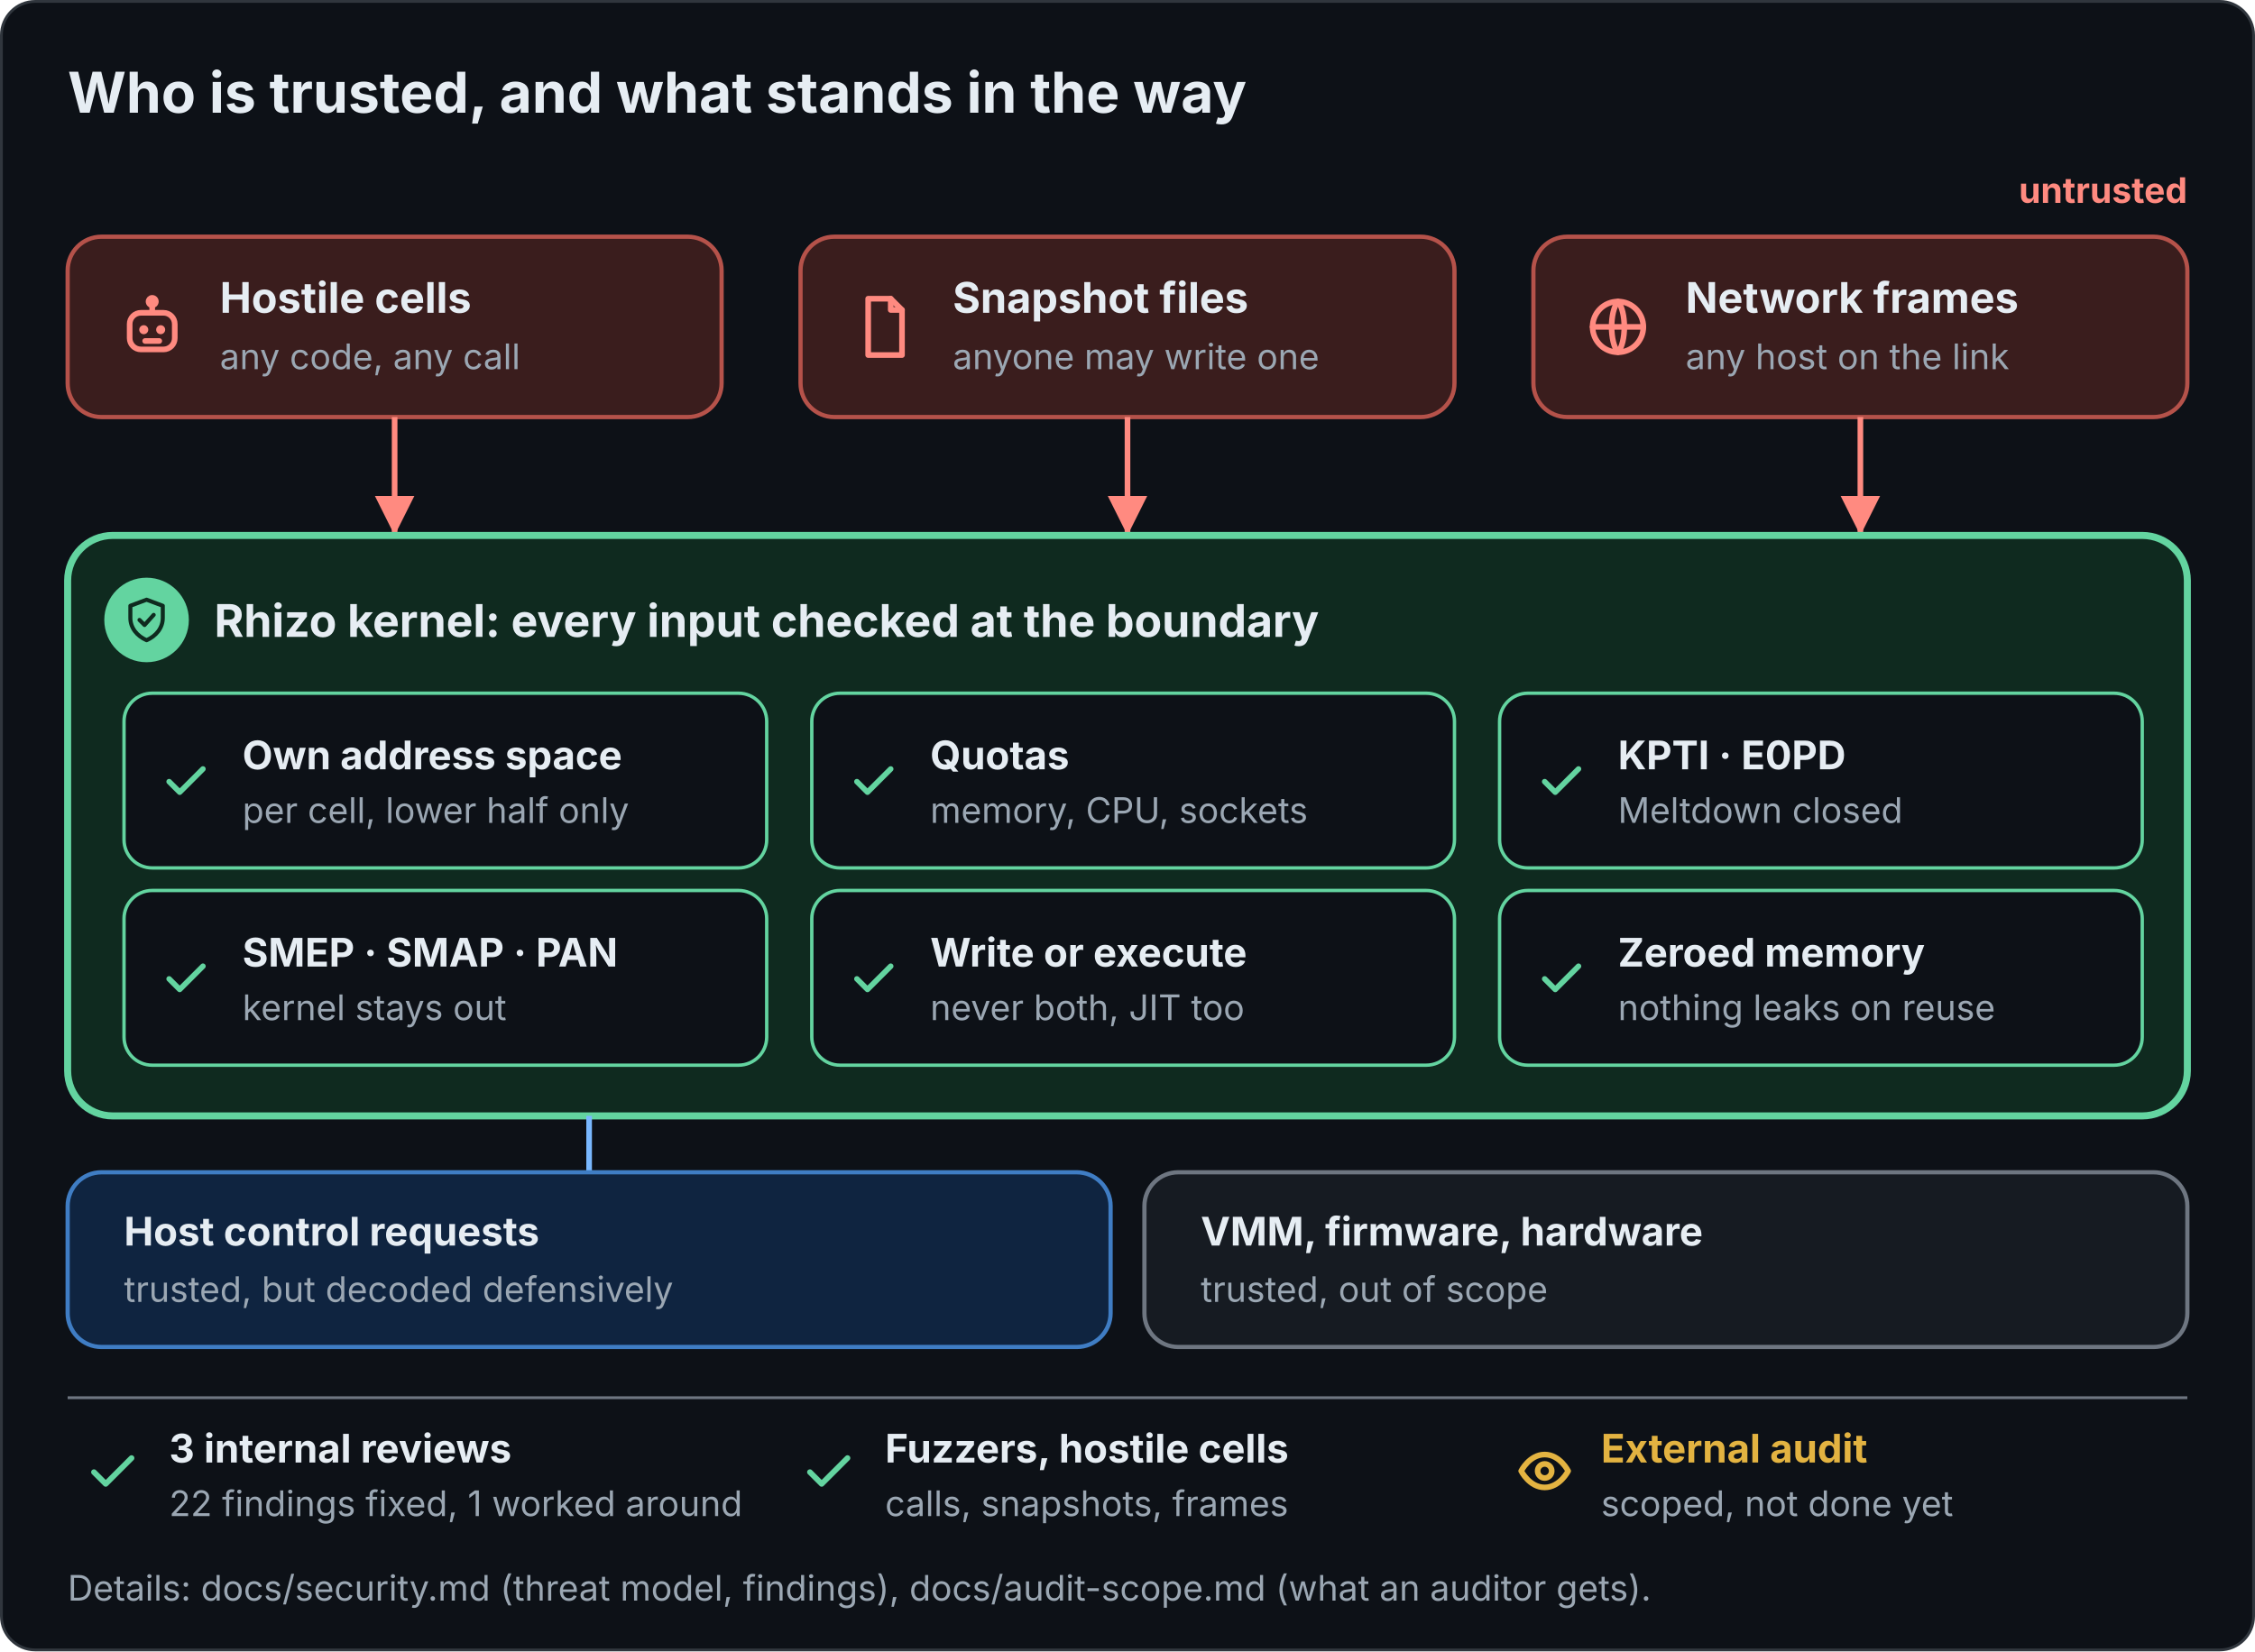
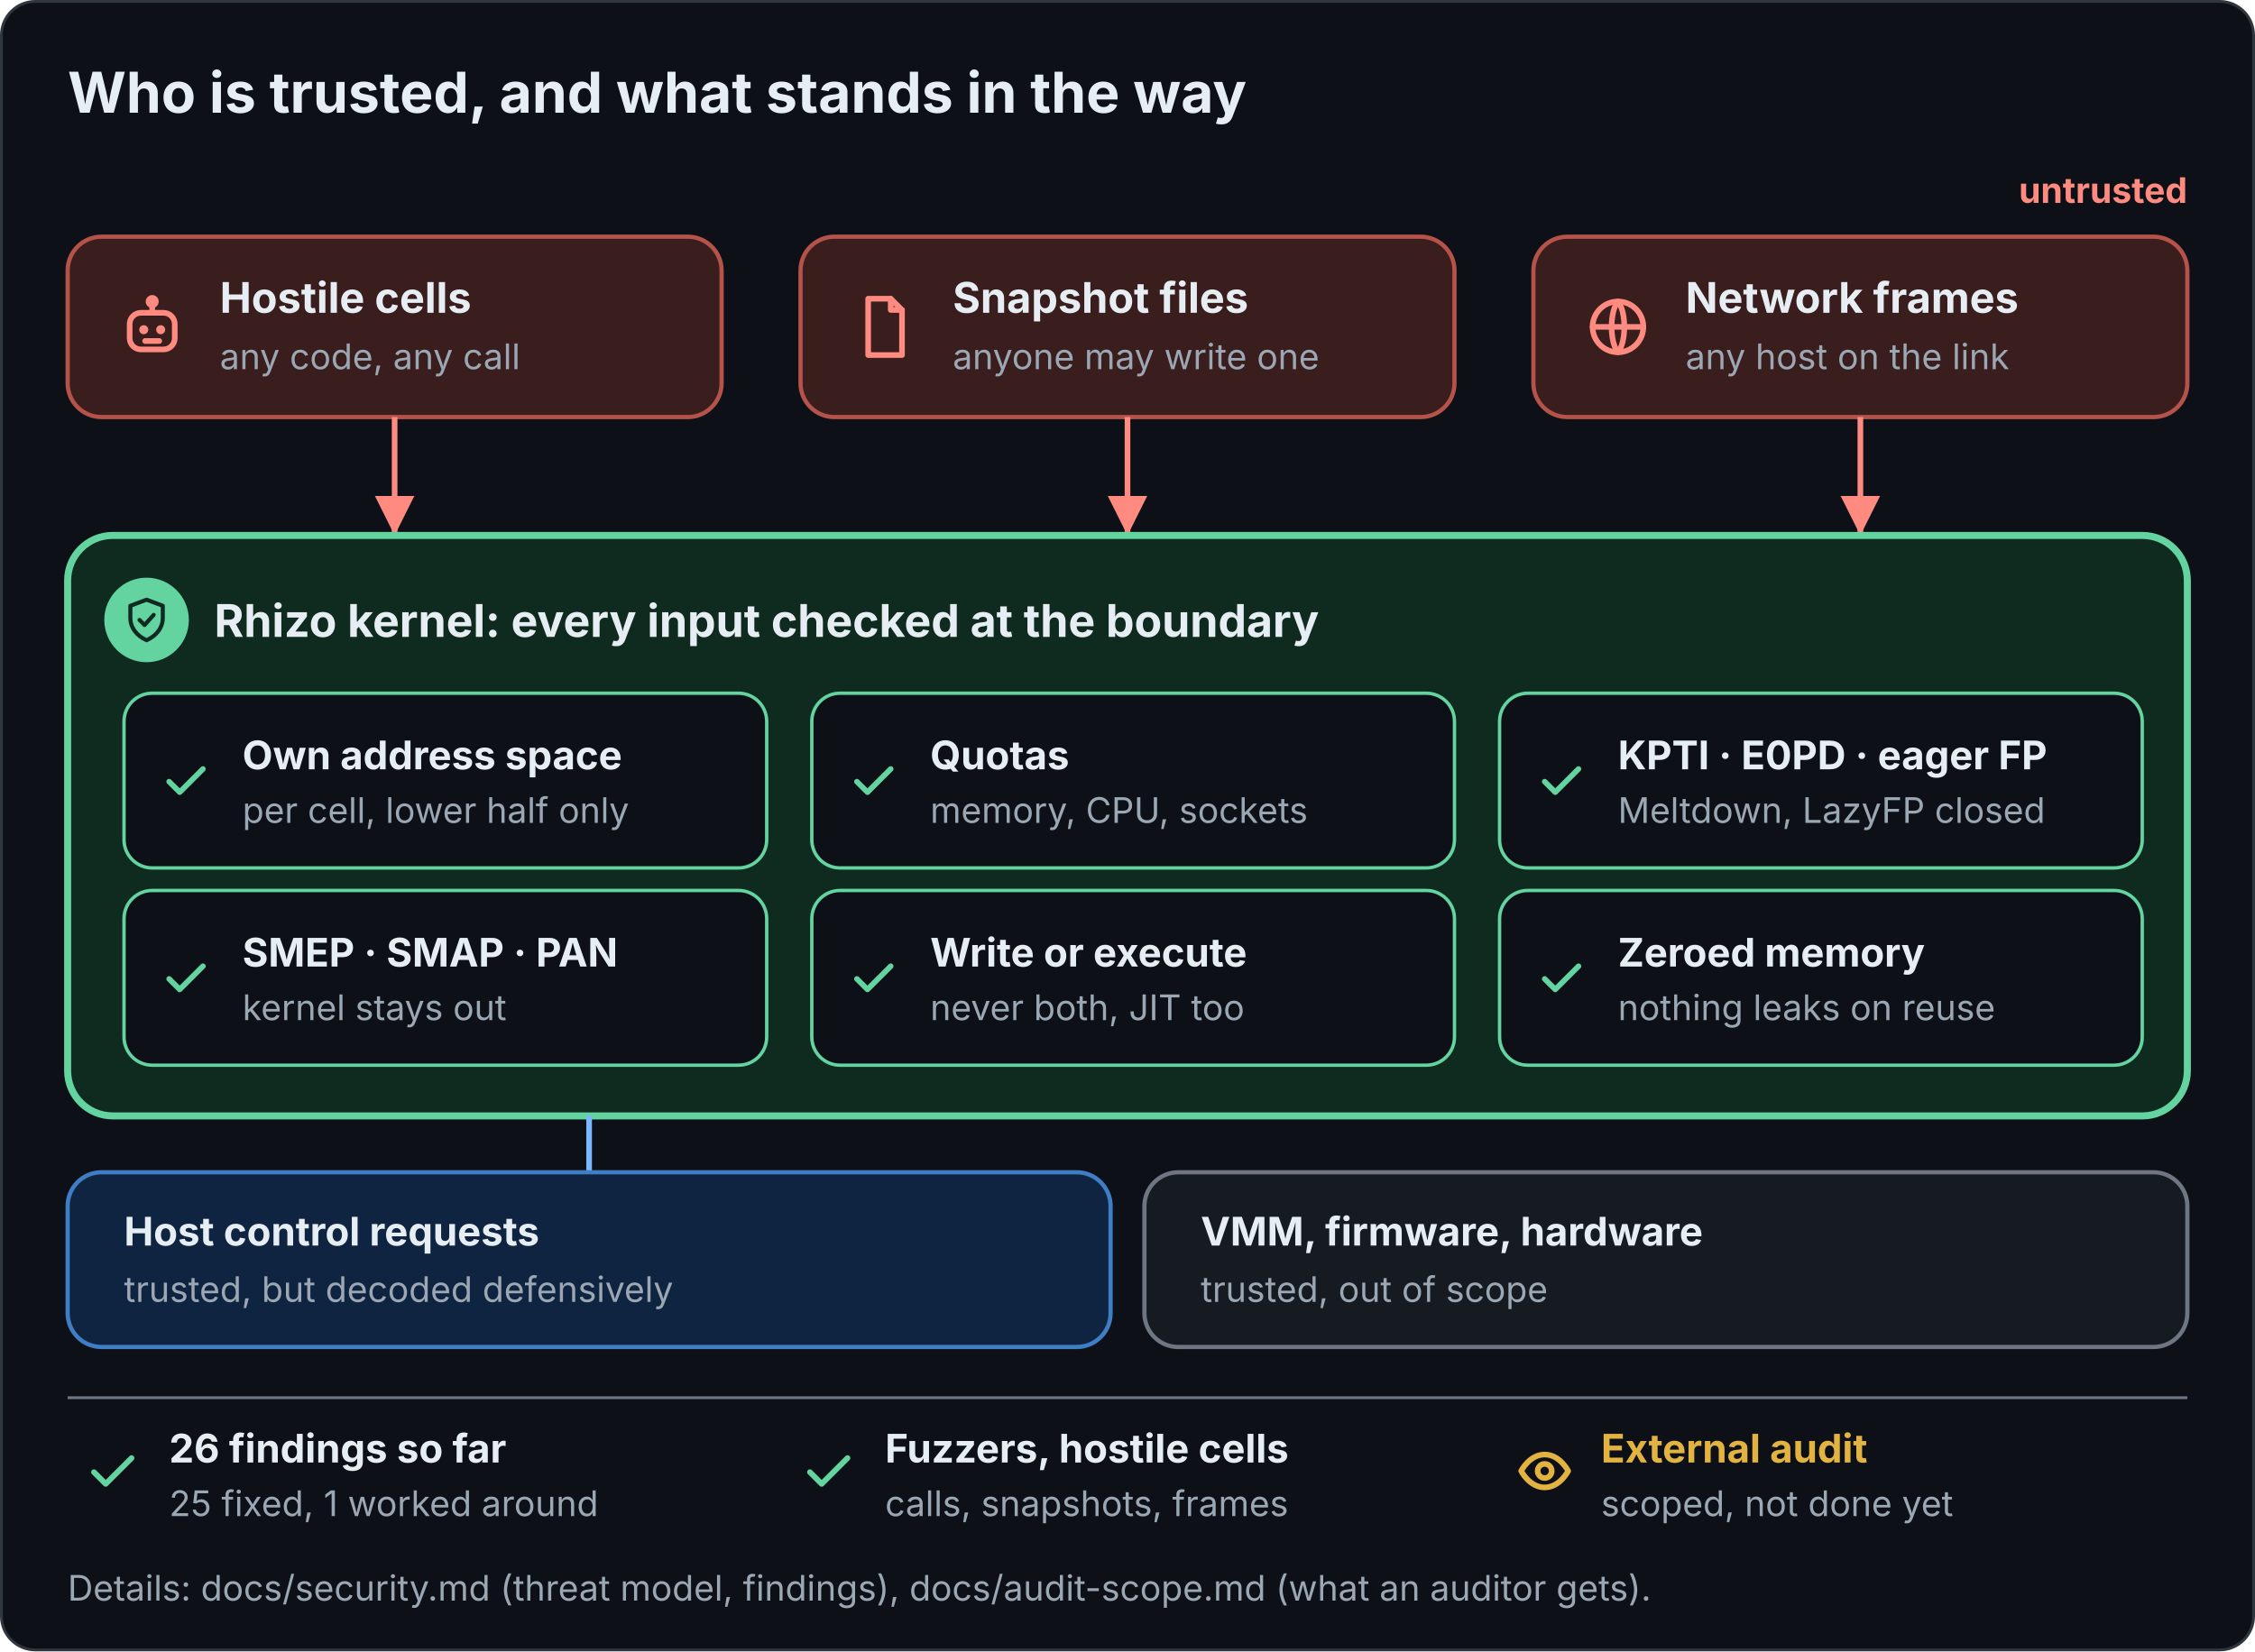
<svg xmlns="http://www.w3.org/2000/svg" viewBox="0 0 800 586" width="800" height="586" role="img" font-family="Inter, -apple-system, Segoe UI, Helvetica, Arial, sans-serif">
  <defs>
    <marker id="a" viewBox="0 0 10 10" refX="10" refY="5" markerWidth="7" markerHeight="7" orient="auto">
      <path d="M0 0L10 5L0 10z" fill="#8b98a5" />
    </marker>
    <marker id="g" viewBox="0 0 10 10" refX="10" refY="5" markerWidth="7" markerHeight="7" orient="auto">
      <path d="M0 0L10 5L0 10z" fill="#63d4a0" />
    </marker>
    <marker id="b" viewBox="0 0 10 10" refX="10" refY="5" markerWidth="7" markerHeight="7" orient="auto">
      <path d="M0 0L10 5L0 10z" fill="#79b8ff" />
    </marker>
    <marker id="o" viewBox="0 0 10 10" refX="10" refY="5" markerWidth="7" markerHeight="7" orient="auto">
      <path d="M0 0L10 5L0 10z" fill="#f2c14e" />
    </marker>
    <marker id="r" viewBox="0 0 10 10" refX="10" refY="5" markerWidth="7" markerHeight="7" orient="auto">
      <path d="M0 0L10 5L0 10z" fill="#ff8a80" />
    </marker>
    <marker id="c" viewBox="0 0 10 10" refX="10" refY="5" markerWidth="7" markerHeight="7" orient="auto">
      <path d="M0 0L10 5L0 10z" fill="#63d4a0" />
    </marker>
  </defs>
  <rect class="bg" x="0.5" y="0.5" width="799" height="585" rx="12" fill="#0d1117" stroke="#30363d" />
  <text x="24" y="40" font-size="20" fill="#e6edf3" font-weight="700">Who is trusted, and what stands in the way</text>
  <rect x="24" y="84" width="232" height="64" rx="12" fill="#3a1d1d" stroke="#b5524a" stroke-width="1.5" />
  <g transform="translate(42 104) scale(1)" fill="none" stroke="#ff8a80" stroke-width="2" stroke-linecap="round" stroke-linejoin="round">
    <rect x="4" y="7" width="16" height="13" rx="4" fill="none" />
    <path d="M12 7V3.5" />
    <circle cx="12" cy="3" r="1.3" />
    <circle cx="9" cy="13" r="1.6" fill="#ff8a80" stroke="none" />
    <circle cx="15" cy="13" r="1.6" fill="#ff8a80" stroke="none" />
    <path d="M9.5 17h5" />
  </g>
  <text x="78" y="111" font-size="15" fill="#e6edf3" font-weight="700">Hostile cells</text>
  <text x="78" y="131" font-size="12.5" fill="#9ba7b3">any code, any call</text>
  <line x1="140" y1="148" x2="140" y2="190" stroke="#ff8a80" stroke-width="2" marker-end="url(#r)" />
  <rect x="284" y="84" width="232" height="64" rx="12" fill="#3a1d1d" stroke="#b5524a" stroke-width="1.5" />
  <g transform="translate(302 104) scale(1)" fill="none" stroke="#ff8a80" stroke-width="2" stroke-linecap="round" stroke-linejoin="round">
    <path d="M6 2h8l4 4v16H6z" />
    <path d="M14 2v4h4" />
  </g>
  <text x="338" y="111" font-size="15" fill="#e6edf3" font-weight="700">Snapshot files</text>
  <text x="338" y="131" font-size="12.5" fill="#9ba7b3">anyone may write one</text>
  <line x1="400" y1="148" x2="400" y2="190" stroke="#ff8a80" stroke-width="2" marker-end="url(#r)" />
  <rect x="544" y="84" width="232" height="64" rx="12" fill="#3a1d1d" stroke="#b5524a" stroke-width="1.5" />
  <g transform="translate(562 104) scale(1)" fill="none" stroke="#ff8a80" stroke-width="2" stroke-linecap="round" stroke-linejoin="round">
    <circle cx="12" cy="12" r="9" />
    <path d="M3 12h18" />
    <path d="M12 3c3 3.5 3 14.5 0 18M12 3c-3 3.5-3 14.5 0 18" />
  </g>
  <text x="598" y="111" font-size="15" fill="#e6edf3" font-weight="700">Network frames</text>
  <text x="598" y="131" font-size="12.5" fill="#9ba7b3">any host on the link</text>
  <line x1="660" y1="148" x2="660" y2="190" stroke="#ff8a80" stroke-width="2" marker-end="url(#r)" />
  <text x="776" y="72" font-size="12.5" fill="#ff8a80" font-weight="700" text-anchor="end">untrusted</text>
  <rect x="24" y="190" width="752" height="206" rx="16" fill="#0f2a1f" stroke="#63d4a0" stroke-width="2.5" />
  <circle cx="52" cy="220" r="15" fill="#63d4a0" stroke="none" stroke-width="1.5" />
  <g transform="translate(43.375 211.375) scale(0.71875)" fill="none" stroke="#0f2a1f" stroke-width="2" stroke-linecap="round" stroke-linejoin="round">
    <path d="M12 2l8 3v6c0 5-3.4 9-8 11-4.6-2-8-6-8-11V5z" fill="none" />
    <path d="M8.5 12l2.5 2.5 4.5-5" />
  </g>
  <text x="76" y="226" font-size="16" fill="#e6edf3" font-weight="700">Rhizo kernel: every input checked at the boundary</text>
  <rect x="44" y="246" width="228" height="62" rx="10" fill="#0d1117" stroke="#63d4a0" stroke-width="1.2" />
  <g transform="translate(57 268) scale(0.75)" fill="none" stroke="#63d4a0" stroke-width="2.6" stroke-linecap="round" stroke-linejoin="round">
    <path d="M4 12.5l5 5L20 6.5" />
  </g>
  <text x="86" y="273" font-size="14" fill="#e6edf3" font-weight="700">Own address space</text>
  <text x="86" y="292" font-size="12.5" fill="#9ba7b3">per cell, lower half only</text>
  <rect x="288" y="246" width="228" height="62" rx="10" fill="#0d1117" stroke="#63d4a0" stroke-width="1.2" />
  <g transform="translate(301 268) scale(0.75)" fill="none" stroke="#63d4a0" stroke-width="2.6" stroke-linecap="round" stroke-linejoin="round">
    <path d="M4 12.5l5 5L20 6.5" />
  </g>
  <text x="330" y="273" font-size="14" fill="#e6edf3" font-weight="700">Quotas</text>
  <text x="330" y="292" font-size="12.5" fill="#9ba7b3">memory, CPU, sockets</text>
  <rect x="532" y="246" width="228" height="62" rx="10" fill="#0d1117" stroke="#63d4a0" stroke-width="1.2" />
  <g transform="translate(545 268) scale(0.75)" fill="none" stroke="#63d4a0" stroke-width="2.6" stroke-linecap="round" stroke-linejoin="round">
    <path d="M4 12.5l5 5L20 6.5" />
  </g>
-   <text x="574" y="273" font-size="14" fill="#e6edf3" font-weight="700">KPTI · E0PD</text>
-   <text x="574" y="292" font-size="12.5" fill="#9ba7b3">Meltdown closed</text>
+   <text x="574" y="273" font-size="14" fill="#e6edf3" font-weight="700">KPTI · E0PD · eager FP</text>
+   <text x="574" y="292" font-size="12.5" fill="#9ba7b3">Meltdown, LazyFP closed</text>
  <rect x="44" y="316" width="228" height="62" rx="10" fill="#0d1117" stroke="#63d4a0" stroke-width="1.2" />
  <g transform="translate(57 338) scale(0.75)" fill="none" stroke="#63d4a0" stroke-width="2.6" stroke-linecap="round" stroke-linejoin="round">
    <path d="M4 12.5l5 5L20 6.5" />
  </g>
  <text x="86" y="343" font-size="14" fill="#e6edf3" font-weight="700">SMEP · SMAP · PAN</text>
  <text x="86" y="362" font-size="12.5" fill="#9ba7b3">kernel stays out</text>
  <rect x="288" y="316" width="228" height="62" rx="10" fill="#0d1117" stroke="#63d4a0" stroke-width="1.2" />
  <g transform="translate(301 338) scale(0.75)" fill="none" stroke="#63d4a0" stroke-width="2.6" stroke-linecap="round" stroke-linejoin="round">
    <path d="M4 12.5l5 5L20 6.5" />
  </g>
  <text x="330" y="343" font-size="14" fill="#e6edf3" font-weight="700">Write or execute</text>
  <text x="330" y="362" font-size="12.5" fill="#9ba7b3">never both, JIT too</text>
  <rect x="532" y="316" width="228" height="62" rx="10" fill="#0d1117" stroke="#63d4a0" stroke-width="1.2" />
  <g transform="translate(545 338) scale(0.75)" fill="none" stroke="#63d4a0" stroke-width="2.6" stroke-linecap="round" stroke-linejoin="round">
    <path d="M4 12.5l5 5L20 6.5" />
  </g>
  <text x="574" y="343" font-size="14" fill="#e6edf3" font-weight="700">Zeroed memory</text>
  <text x="574" y="362" font-size="12.5" fill="#9ba7b3">nothing leaks on reuse</text>
  <line x1="209" y1="396" x2="209" y2="416" stroke="#79b8ff" stroke-width="2" />
  <rect x="24" y="416" width="370" height="62" rx="12" fill="#0f2440" stroke="#3f7dc4" stroke-width="1.5" />
  <text x="44" y="442" font-size="14" fill="#e6edf3" font-weight="700">Host control requests</text>
  <text x="44" y="462" font-size="12.5" fill="#9ba7b3">trusted, but decoded defensively</text>
  <rect x="406" y="416" width="370" height="62" rx="12" fill="#161b22" stroke="#6e7681" stroke-width="1.5" />
  <text x="426" y="442" font-size="14" fill="#e6edf3" font-weight="700">VMM, firmware, hardware</text>
  <text x="426" y="462" font-size="12.5" fill="#9ba7b3">trusted, out of scope</text>
  <line x1="24" y1="496" x2="776" y2="496" stroke="#6e7681" stroke-width="1" />
  <g transform="translate(30 512) scale(0.833333)" fill="none" stroke="#63d4a0" stroke-width="2.4" stroke-linecap="round" stroke-linejoin="round">
    <path d="M4 12.5l5 5L20 6.5" />
  </g>
-   <text x="60" y="519" font-size="14" fill="#e6edf3" font-weight="700">3 internal reviews</text>
-   <text x="60" y="538" font-size="12.5" fill="#9ba7b3">22 findings fixed, 1 worked around</text>
+   <text x="60" y="519" font-size="14" fill="#e6edf3" font-weight="700">26 findings so far</text>
+   <text x="60" y="538" font-size="12.5" fill="#9ba7b3">25 fixed, 1 worked around</text>
  <g transform="translate(284 512) scale(0.833333)" fill="none" stroke="#63d4a0" stroke-width="2.4" stroke-linecap="round" stroke-linejoin="round">
    <path d="M4 12.5l5 5L20 6.5" />
  </g>
  <text x="314" y="519" font-size="14" fill="#e6edf3" font-weight="700">Fuzzers, hostile cells</text>
  <text x="314" y="538" font-size="12.5" fill="#9ba7b3">calls, snapshots, frames</text>
  <g transform="translate(538 512) scale(0.833333)" fill="none" stroke="#e3b341" stroke-width="2.4" stroke-linecap="round" stroke-linejoin="round">
    <path d="M2 12s3.5-7 10-7 10 7 10 7-3.5 7-10 7S2 12 2 12z" />
    <circle cx="12" cy="12" r="3" />
  </g>
  <text x="568" y="519" font-size="14" fill="#e3b341" font-weight="700">External audit</text>
  <text x="568" y="538" font-size="12.5" fill="#9ba7b3">scoped, not done yet</text>
  <text x="24" y="568" font-size="12.5" fill="#9ba7b3">Details: docs/security.md (threat model, findings), docs/audit-scope.md (what an auditor gets).</text>
</svg>
